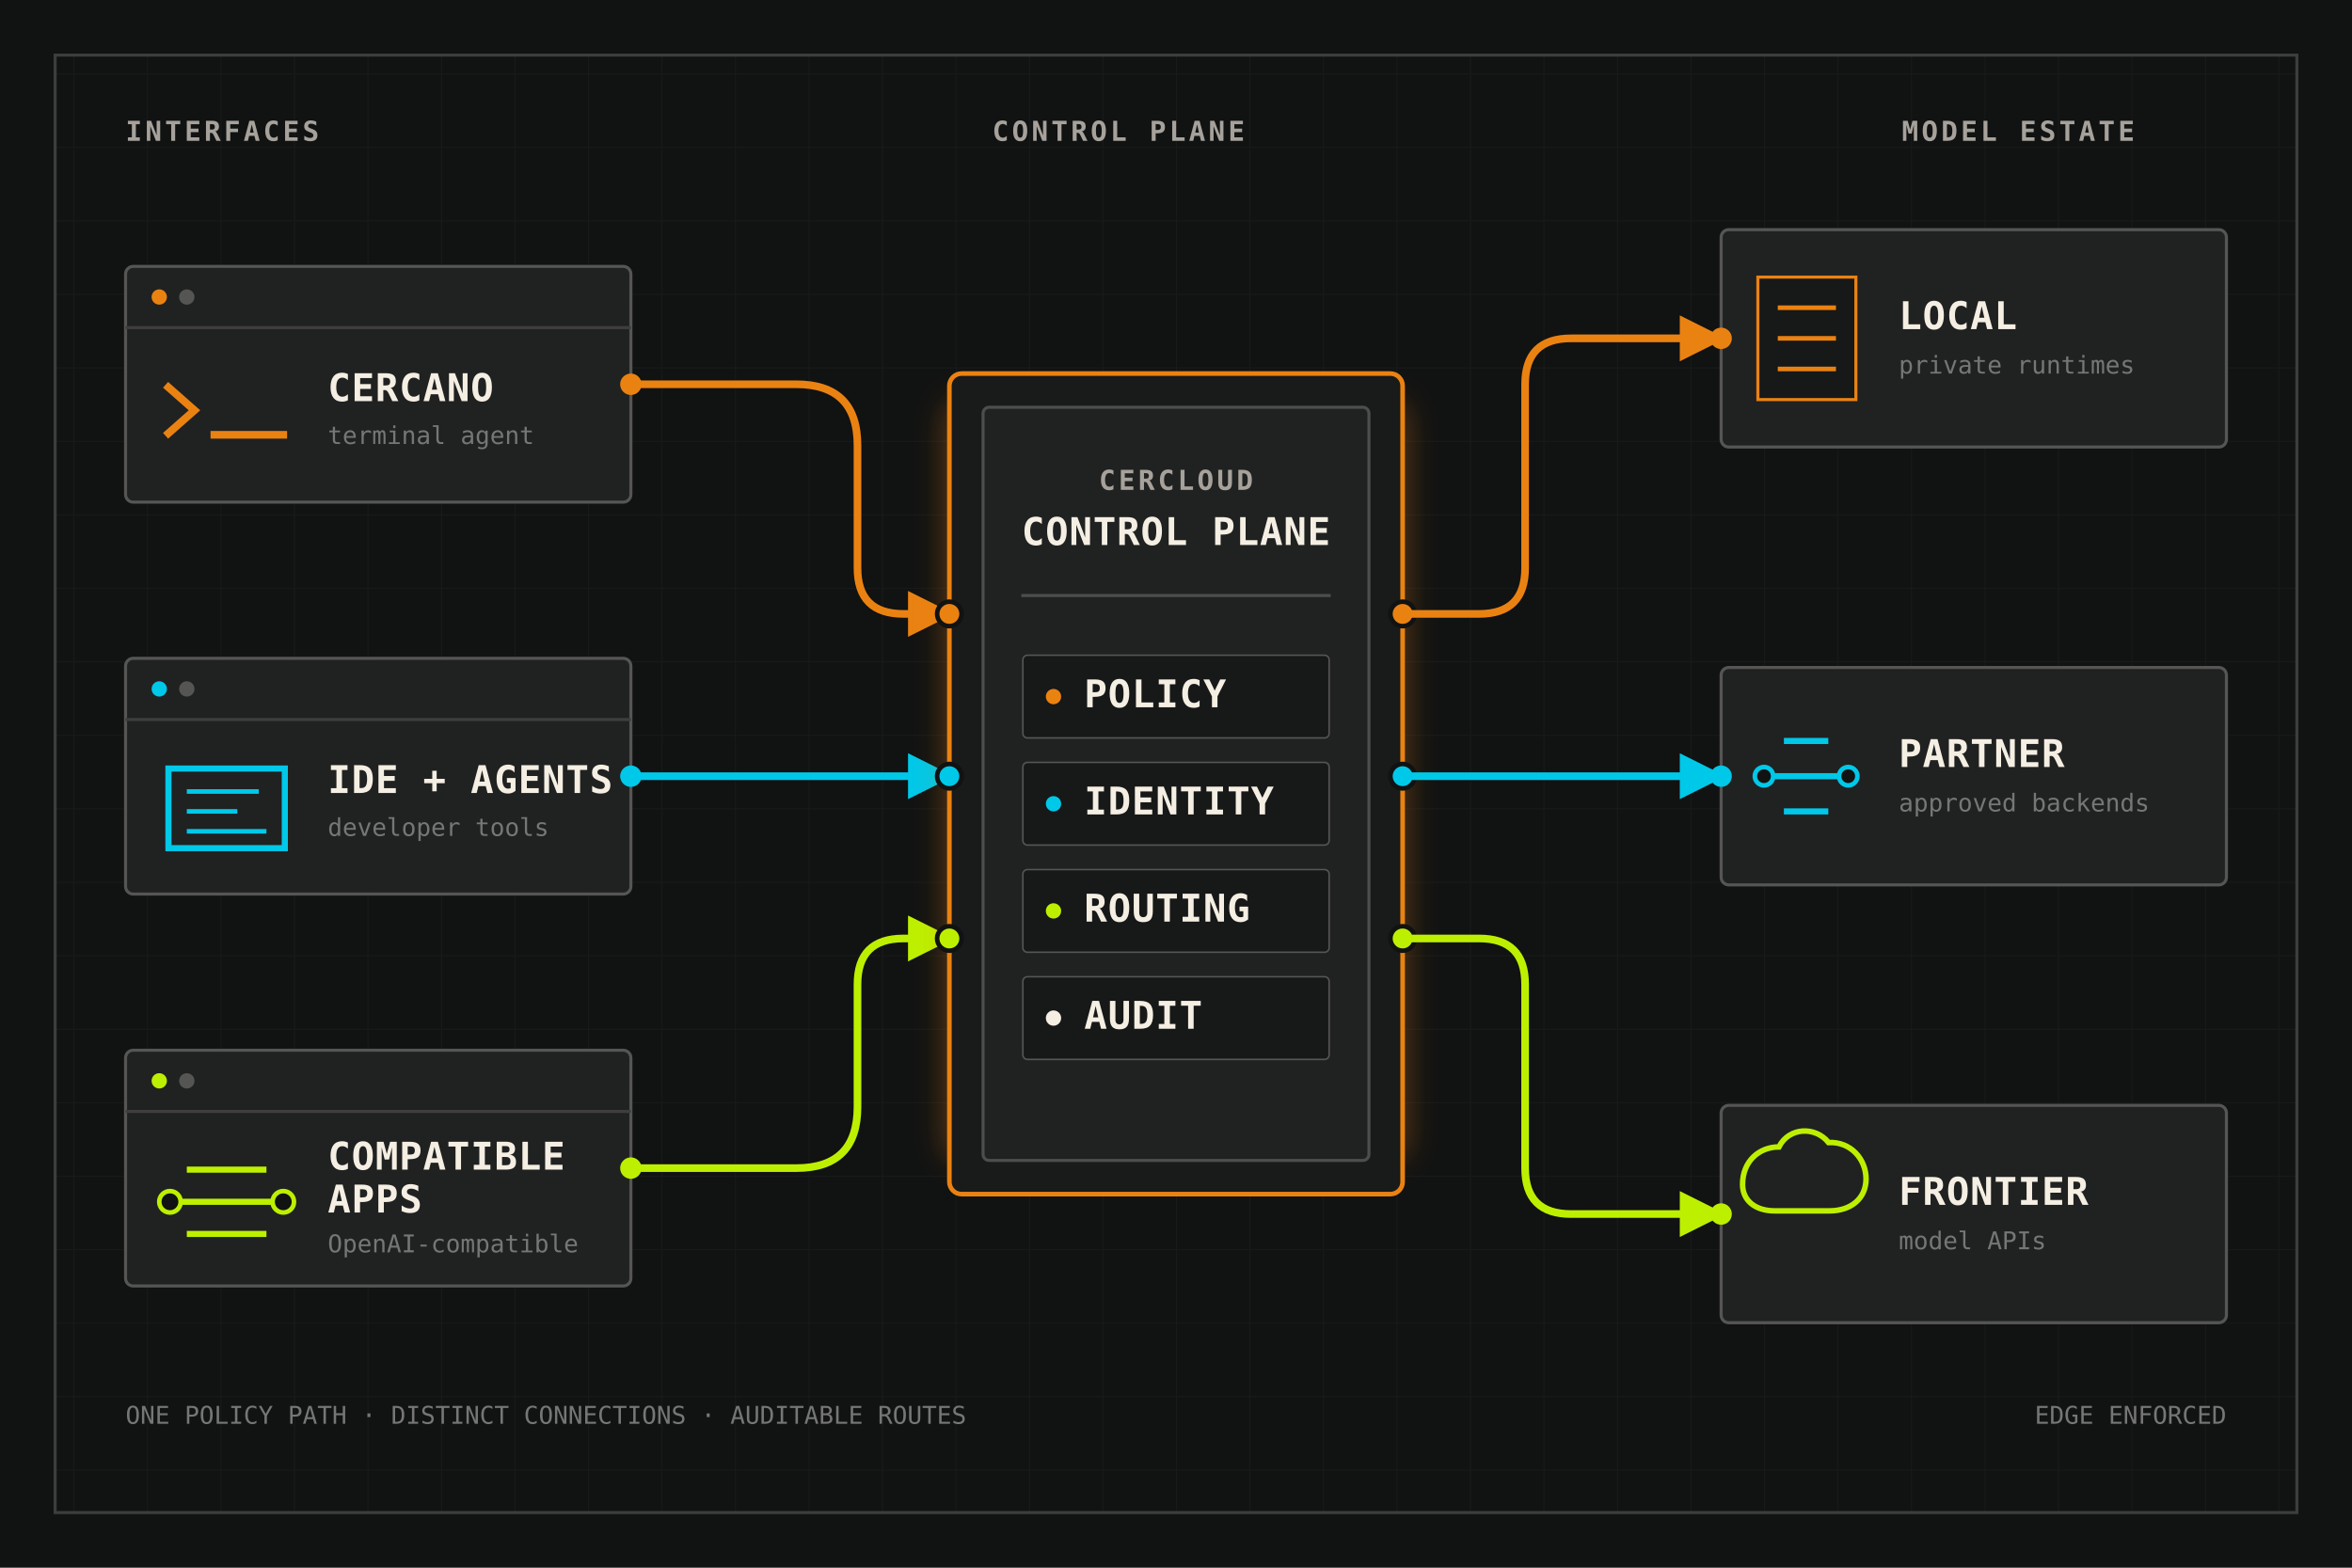
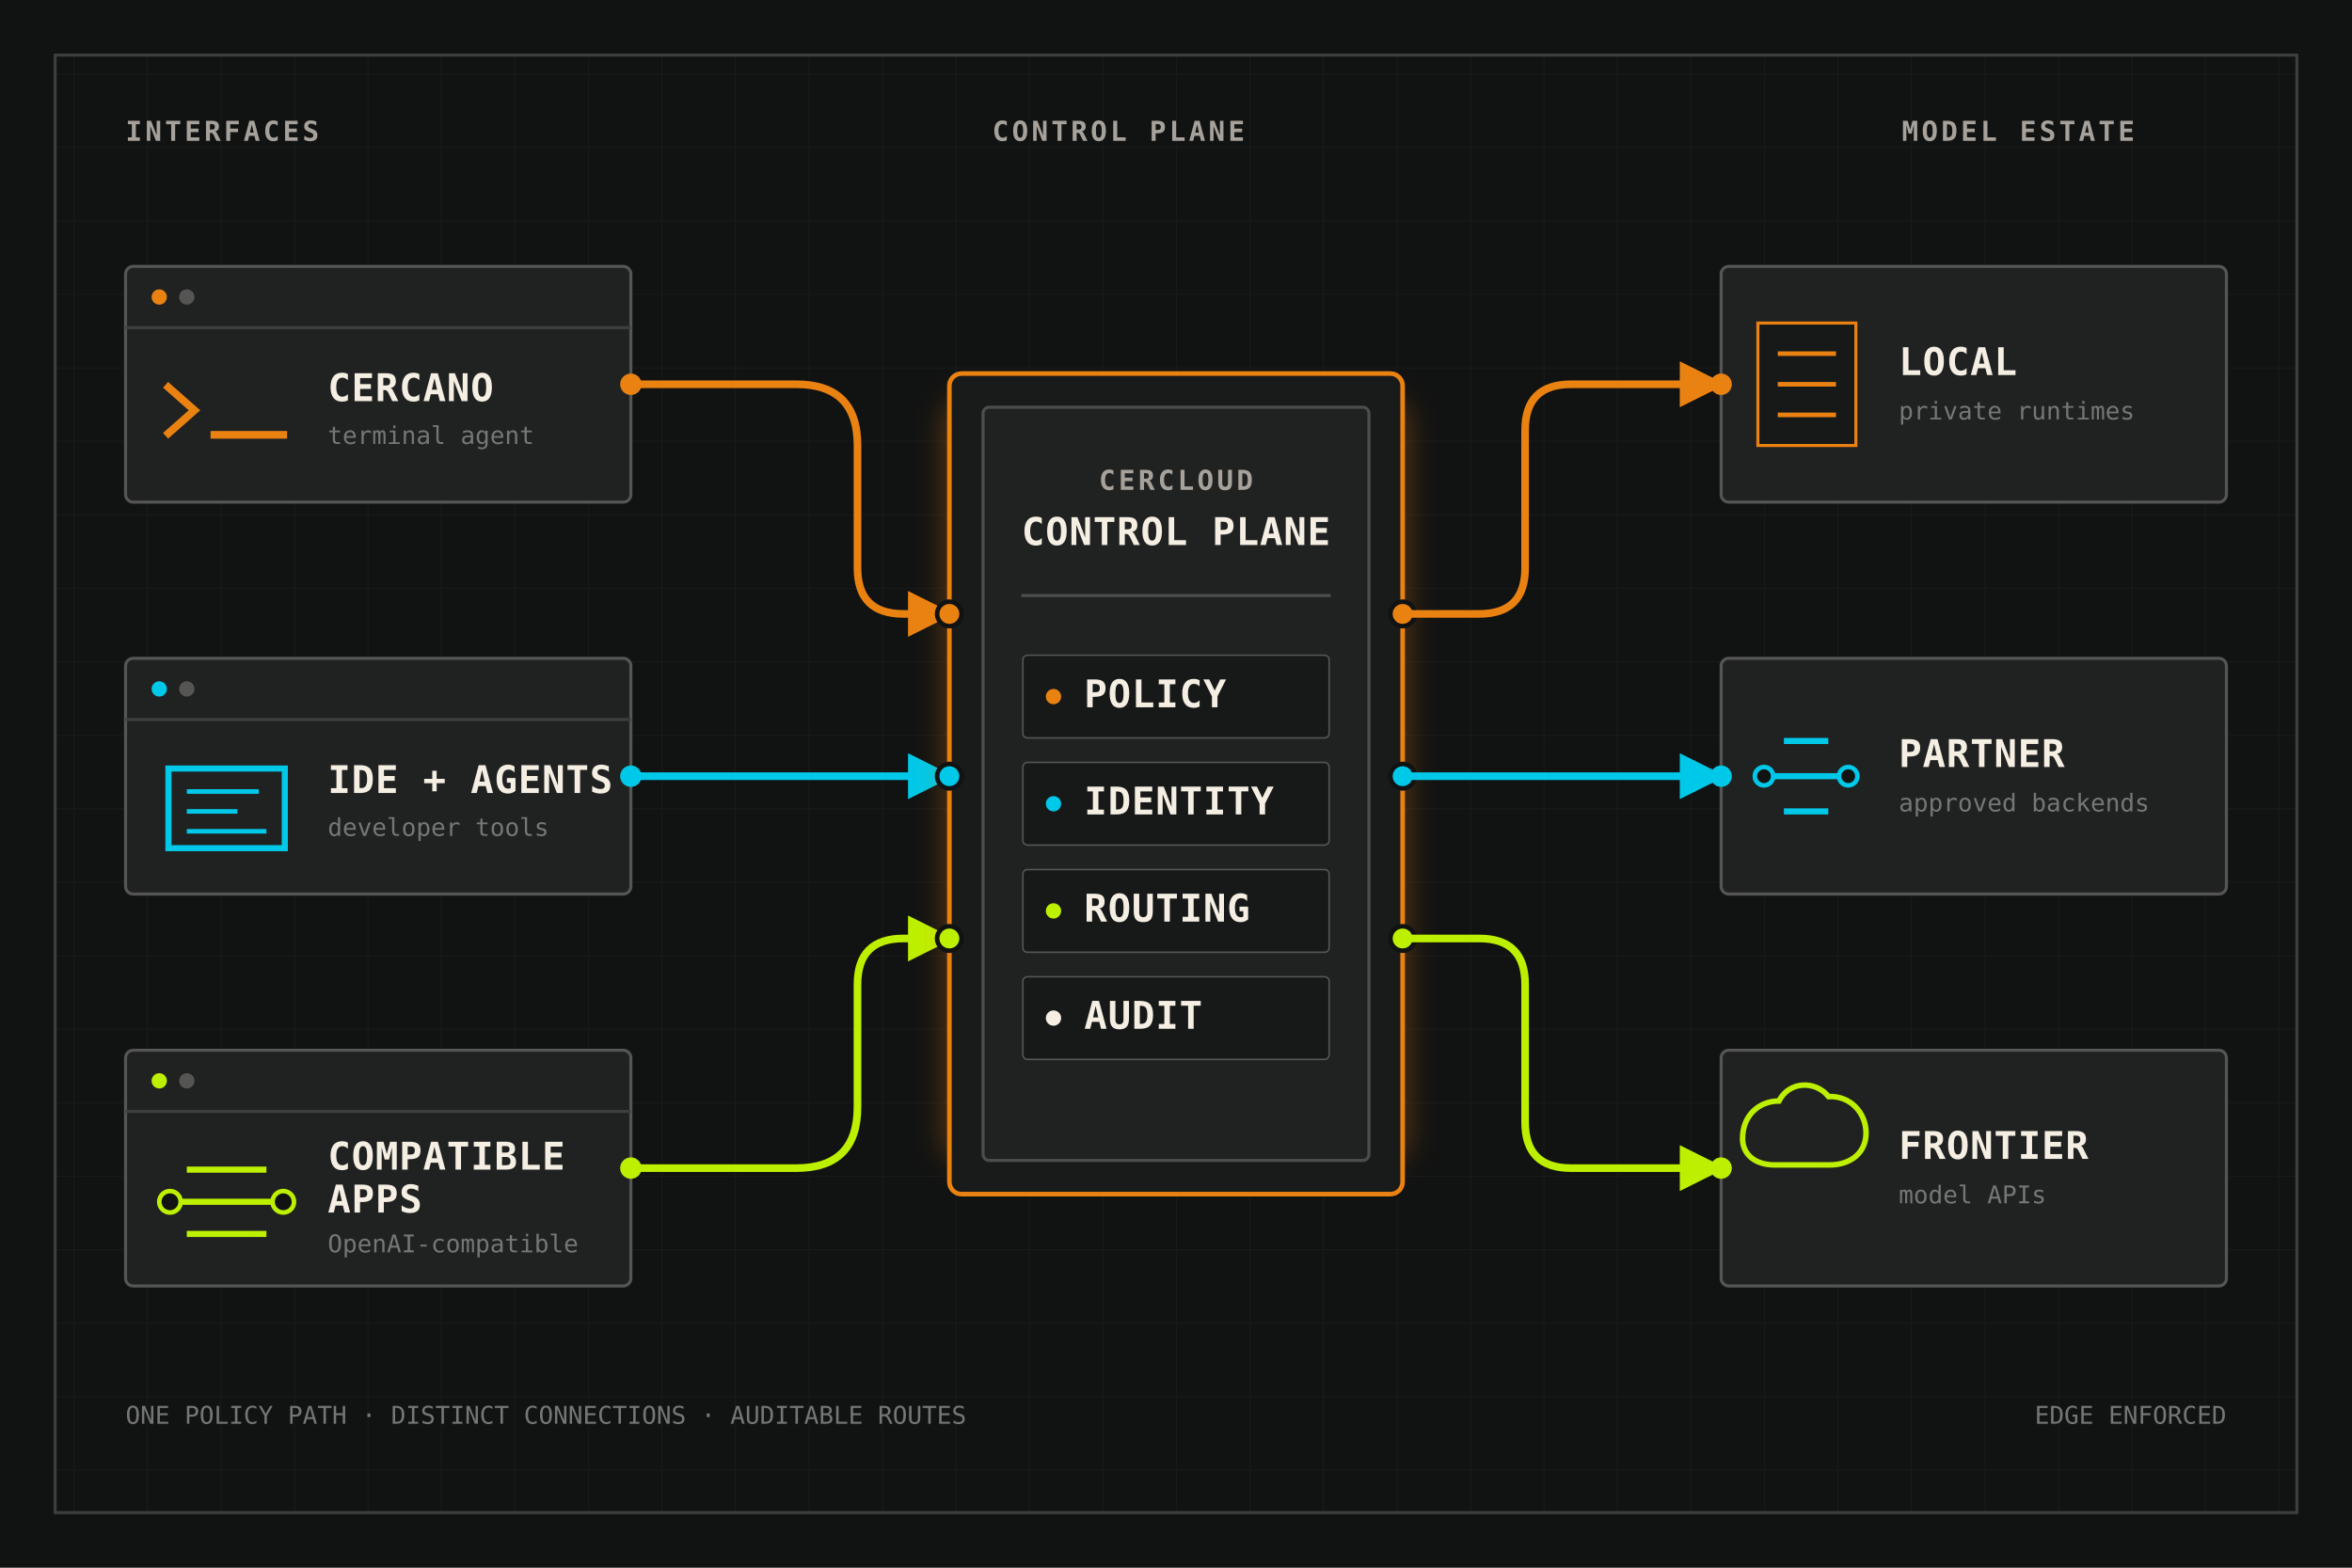
<svg xmlns="http://www.w3.org/2000/svg" viewBox="0 0 1536 1024" role="img" aria-labelledby="title desc">
  <defs>
    <pattern id="grid" width="48" height="48" patternUnits="userSpaceOnUse">
      <path d="M48 0H0V48" fill="none" stroke="#ffffff" stroke-opacity="0.035" />
    </pattern>
    <filter id="soft-glow" x="-40%" y="-40%" width="180%" height="180%">
      <feGaussianBlur stdDeviation="9" />
    </filter>
    <marker id="arrow-orange" viewBox="0 0 10 10" refX="9" refY="5" markerWidth="6" markerHeight="6" orient="auto-start-reverse">
      <path d="M0 0L10 5L0 10Z" fill="#ea8212" />
    </marker>
    <marker id="arrow-cyan" viewBox="0 0 10 10" refX="9" refY="5" markerWidth="6" markerHeight="6" orient="auto-start-reverse">
      <path d="M0 0L10 5L0 10Z" fill="#00c8e8" />
    </marker>
    <marker id="arrow-green" viewBox="0 0 10 10" refX="9" refY="5" markerWidth="6" markerHeight="6" orient="auto-start-reverse">
      <path d="M0 0L10 5L0 10Z" fill="#bdf000" />
    </marker>
    <style>
      .mono { font-family: "IBM Plex Mono", Menlo, Consolas, monospace; }
      .label { fill: #a6a29b; font-size: 18px; font-weight: 600; letter-spacing: 2px; }
      .title { fill: #f4eee3; font-size: 25px; font-weight: 600; letter-spacing: .5px; }
      .small { fill: #767676; font-size: 16px; font-weight: 500; }
      .node { fill: #202121; stroke: #555654; stroke-width: 2; }
      .node-line { stroke: #3d3e3d; stroke-width: 2; }
    </style>
  </defs>
  <rect width="1536" height="1024" fill="#111212" />
  <rect x="36" y="36" width="1464" height="952" fill="url(#grid)" stroke="#3c3d3c" stroke-width="2" />
  <text x="82" y="92" class="mono label">INTERFACES</text>
  <text x="648" y="92" class="mono label">CONTROL PLANE</text>
  <text x="1242" y="92" class="mono label">MODEL ESTATE</text>
  <g transform="translate(82 174)">
    <rect class="node" width="330" height="154" rx="5" />
    <path class="node-line" d="M0 40H330" />
    <circle cx="22" cy="20" r="5" fill="#ea8212" />
    <circle cx="40" cy="20" r="5" fill="#555654" />
    <path d="M28 79L45 94L28 109M58 110H103" fill="none" stroke="#ea8212" stroke-width="5" stroke-linecap="square" />
    <text x="132" y="88" class="mono title">CERCANO</text>
    <text x="132" y="116" class="mono small">terminal agent</text>
    <circle cx="330" cy="77" r="7" fill="#ea8212" />
  </g>
  <g transform="translate(82 430)">
    <rect class="node" width="330" height="154" rx="5" />
    <path class="node-line" d="M0 40H330" />
    <circle cx="22" cy="20" r="5" fill="#00c8e8" />
    <circle cx="40" cy="20" r="5" fill="#555654" />
    <rect x="28" y="72" width="76" height="52" fill="none" stroke="#00c8e8" stroke-width="4" />
    <path d="M40 87H87M40 100H73M40 113H92" stroke="#00c8e8" stroke-width="3" />
    <text x="132" y="88" class="mono title">IDE + AGENTS</text>
    <text x="132" y="116" class="mono small">developer tools</text>
    <circle cx="330" cy="77" r="7" fill="#00c8e8" />
  </g>
  <g transform="translate(82 686)">
    <rect class="node" width="330" height="154" rx="5" />
    <path class="node-line" d="M0 40H330" />
    <circle cx="22" cy="20" r="5" fill="#bdf000" />
    <circle cx="40" cy="20" r="5" fill="#555654" />
    <path d="M29 99H103M40 78H92M40 120H92" stroke="#bdf000" stroke-width="4" />
    <circle cx="29" cy="99" r="7" fill="#111212" stroke="#bdf000" stroke-width="3" />
    <circle cx="103" cy="99" r="7" fill="#111212" stroke="#bdf000" stroke-width="3" />
    <text x="132" y="78" class="mono title">COMPATIBLE</text>
    <text x="132" y="106" class="mono title">APPS</text>
    <text x="132" y="132" class="mono small">OpenAI-compatible</text>
    <circle cx="330" cy="77" r="7" fill="#bdf000" />
  </g>
  <path d="M412 251H520Q560 251 560 291V371Q560 401 590 401H620" fill="none" stroke="#ea8212" stroke-width="5" marker-end="url(#arrow-orange)" />
  <path d="M412 507H620" fill="none" stroke="#00c8e8" stroke-width="5" marker-end="url(#arrow-cyan)" />
  <path d="M412 763H520Q560 763 560 723V643Q560 613 590 613H620" fill="none" stroke="#bdf000" stroke-width="5" marker-end="url(#arrow-green)" />
  <g opacity=".32" filter="url(#soft-glow)">
    <rect x="616" y="260" width="304" height="500" rx="16" fill="#ea8212" />
  </g>
  <g transform="translate(620 244)">
    <rect width="296" height="536" rx="8" fill="#191a1a" stroke="#ea8212" stroke-width="3" />
    <rect x="22" y="22" width="252" height="492" rx="4" fill="#202121" stroke="#4c4d4c" stroke-width="2" />
    <text x="148" y="76" text-anchor="middle" class="mono label" fill="#ea8212">CERCLOUD</text>
    <text x="148" y="112" text-anchor="middle" class="mono title">CONTROL PLANE</text>
    <path d="M47 145H249" stroke="#4c4d4c" stroke-width="2" />
    <g transform="translate(48 184)">
      <rect width="200" height="54" rx="3" fill="#171818" stroke="#555654" />
      <circle cx="20" cy="27" r="5" fill="#ea8212" />
      <text x="40" y="34" class="mono title" font-size="20">POLICY</text>
    </g>
    <g transform="translate(48 254)">
      <rect width="200" height="54" rx="3" fill="#171818" stroke="#555654" />
      <circle cx="20" cy="27" r="5" fill="#00c8e8" />
      <text x="40" y="34" class="mono title" font-size="20">IDENTITY</text>
    </g>
    <g transform="translate(48 324)">
      <rect width="200" height="54" rx="3" fill="#171818" stroke="#555654" />
      <circle cx="20" cy="27" r="5" fill="#bdf000" />
      <text x="40" y="34" class="mono title" font-size="20">ROUTING</text>
    </g>
    <g transform="translate(48 394)">
      <rect width="200" height="54" rx="3" fill="#171818" stroke="#555654" />
      <circle cx="20" cy="27" r="5" fill="#f4eee3" />
      <text x="40" y="34" class="mono title" font-size="20">AUDIT</text>
    </g>
    <circle cx="0" cy="157" r="8" fill="#ea8212" stroke="#111212" stroke-width="3" />
    <circle cx="0" cy="263" r="8" fill="#00c8e8" stroke="#111212" stroke-width="3" />
    <circle cx="0" cy="369" r="8" fill="#bdf000" stroke="#111212" stroke-width="3" />
    <circle cx="296" cy="157" r="8" fill="#ea8212" stroke="#111212" stroke-width="3" />
    <circle cx="296" cy="263" r="8" fill="#00c8e8" stroke="#111212" stroke-width="3" />
    <circle cx="296" cy="369" r="8" fill="#bdf000" stroke="#111212" stroke-width="3" />
  </g>
-   <path d="M916 401H966Q996 401 996 371V251Q996 221 1026 221H1124" fill="none" stroke="#ea8212" stroke-width="5" marker-end="url(#arrow-orange)" />
+   <path d="M916 401H966Q996 401 996 371V281Q996 251 1026 251H1124" fill="none" stroke="#ea8212" stroke-width="5" marker-end="url(#arrow-orange)" />
  <path d="M916 507H1124" fill="none" stroke="#00c8e8" stroke-width="5" marker-end="url(#arrow-cyan)" />
-   <path d="M916 613H966Q996 613 996 643V763Q996 793 1026 793H1124" fill="none" stroke="#bdf000" stroke-width="5" marker-end="url(#arrow-green)" />
-   <g transform="translate(1124 150)">
-     <rect class="node" width="330" height="142" rx="5" />
-     <rect x="24" y="31" width="64" height="80" fill="#171818" stroke="#ea8212" stroke-width="2" />
-     <path d="M37 51H75M37 71H75M37 91H75" stroke="#ea8212" stroke-width="3" />
-     <text x="116" y="65" class="mono title">LOCAL</text>
-     <text x="116" y="94" class="mono small">private runtimes</text>
-     <circle cx="0" cy="71" r="7" fill="#ea8212" />
+   <path d="M916 613H966Q996 613 996 643V733Q996 763 1026 763H1124" fill="none" stroke="#bdf000" stroke-width="5" marker-end="url(#arrow-green)" />
+   <g transform="translate(1124 174)">
+     <rect class="node" width="330" height="154" rx="5" />
+     <rect x="24" y="37" width="64" height="80" fill="#171818" stroke="#ea8212" stroke-width="2" />
+     <path d="M37 57H75M37 77H75M37 97H75" stroke="#ea8212" stroke-width="3" />
+     <text x="116" y="71" class="mono title">LOCAL</text>
+     <text x="116" y="100" class="mono small">private runtimes</text>
+     <circle cx="0" cy="77" r="7" fill="#ea8212" />
  </g>
-   <g transform="translate(1124 436)">
-     <rect class="node" width="330" height="142" rx="5" />
-     <path d="M28 71H83M41 48H70M41 94H70" stroke="#00c8e8" stroke-width="4" />
-     <circle cx="28" cy="71" r="6" fill="#111212" stroke="#00c8e8" stroke-width="3" />
-     <circle cx="83" cy="71" r="6" fill="#111212" stroke="#00c8e8" stroke-width="3" />
-     <text x="116" y="65" class="mono title">PARTNER</text>
-     <text x="116" y="94" class="mono small">approved backends</text>
-     <circle cx="0" cy="71" r="7" fill="#00c8e8" />
+   <g transform="translate(1124 430)">
+     <rect class="node" width="330" height="154" rx="5" />
+     <path d="M28 77H83M41 54H70M41 100H70" stroke="#00c8e8" stroke-width="4" />
+     <circle cx="28" cy="77" r="6" fill="#111212" stroke="#00c8e8" stroke-width="3" />
+     <circle cx="83" cy="77" r="6" fill="#111212" stroke="#00c8e8" stroke-width="3" />
+     <text x="116" y="71" class="mono title">PARTNER</text>
+     <text x="116" y="100" class="mono small">approved backends</text>
+     <circle cx="0" cy="77" r="7" fill="#00c8e8" />
  </g>
-   <g transform="translate(1124 722)">
-     <rect class="node" width="330" height="142" rx="5" />
-     <path d="M25 87C25 66 40 53 58 53C67 35 91 34 103 49C123 48 137 64 137 82C137 100 123 111 104 111H54C37 111 25 102 25 87Z" transform="translate(-4 -11) scale(.72)" fill="none" stroke="#bdf000" stroke-width="5" />
-     <text x="116" y="65" class="mono title">FRONTIER</text>
-     <text x="116" y="94" class="mono small">model APIs</text>
-     <circle cx="0" cy="71" r="7" fill="#bdf000" />
+   <g transform="translate(1124 686)">
+     <rect class="node" width="330" height="154" rx="5" />
+     <path d="M25 87C25 66 40 53 58 53C67 35 91 34 103 49C123 48 137 64 137 82C137 100 123 111 104 111H54C37 111 25 102 25 87Z" transform="translate(-4 -5) scale(.72)" fill="none" stroke="#bdf000" stroke-width="5" />
+     <text x="116" y="71" class="mono title">FRONTIER</text>
+     <text x="116" y="100" class="mono small">model APIs</text>
+     <circle cx="0" cy="77" r="7" fill="#bdf000" />
  </g>
  <text x="82" y="930" class="mono small">ONE POLICY PATH · DISTINCT CONNECTIONS · AUDITABLE ROUTES</text>
  <text x="1454" y="930" text-anchor="end" class="mono small">EDGE ENFORCED</text>
</svg>
